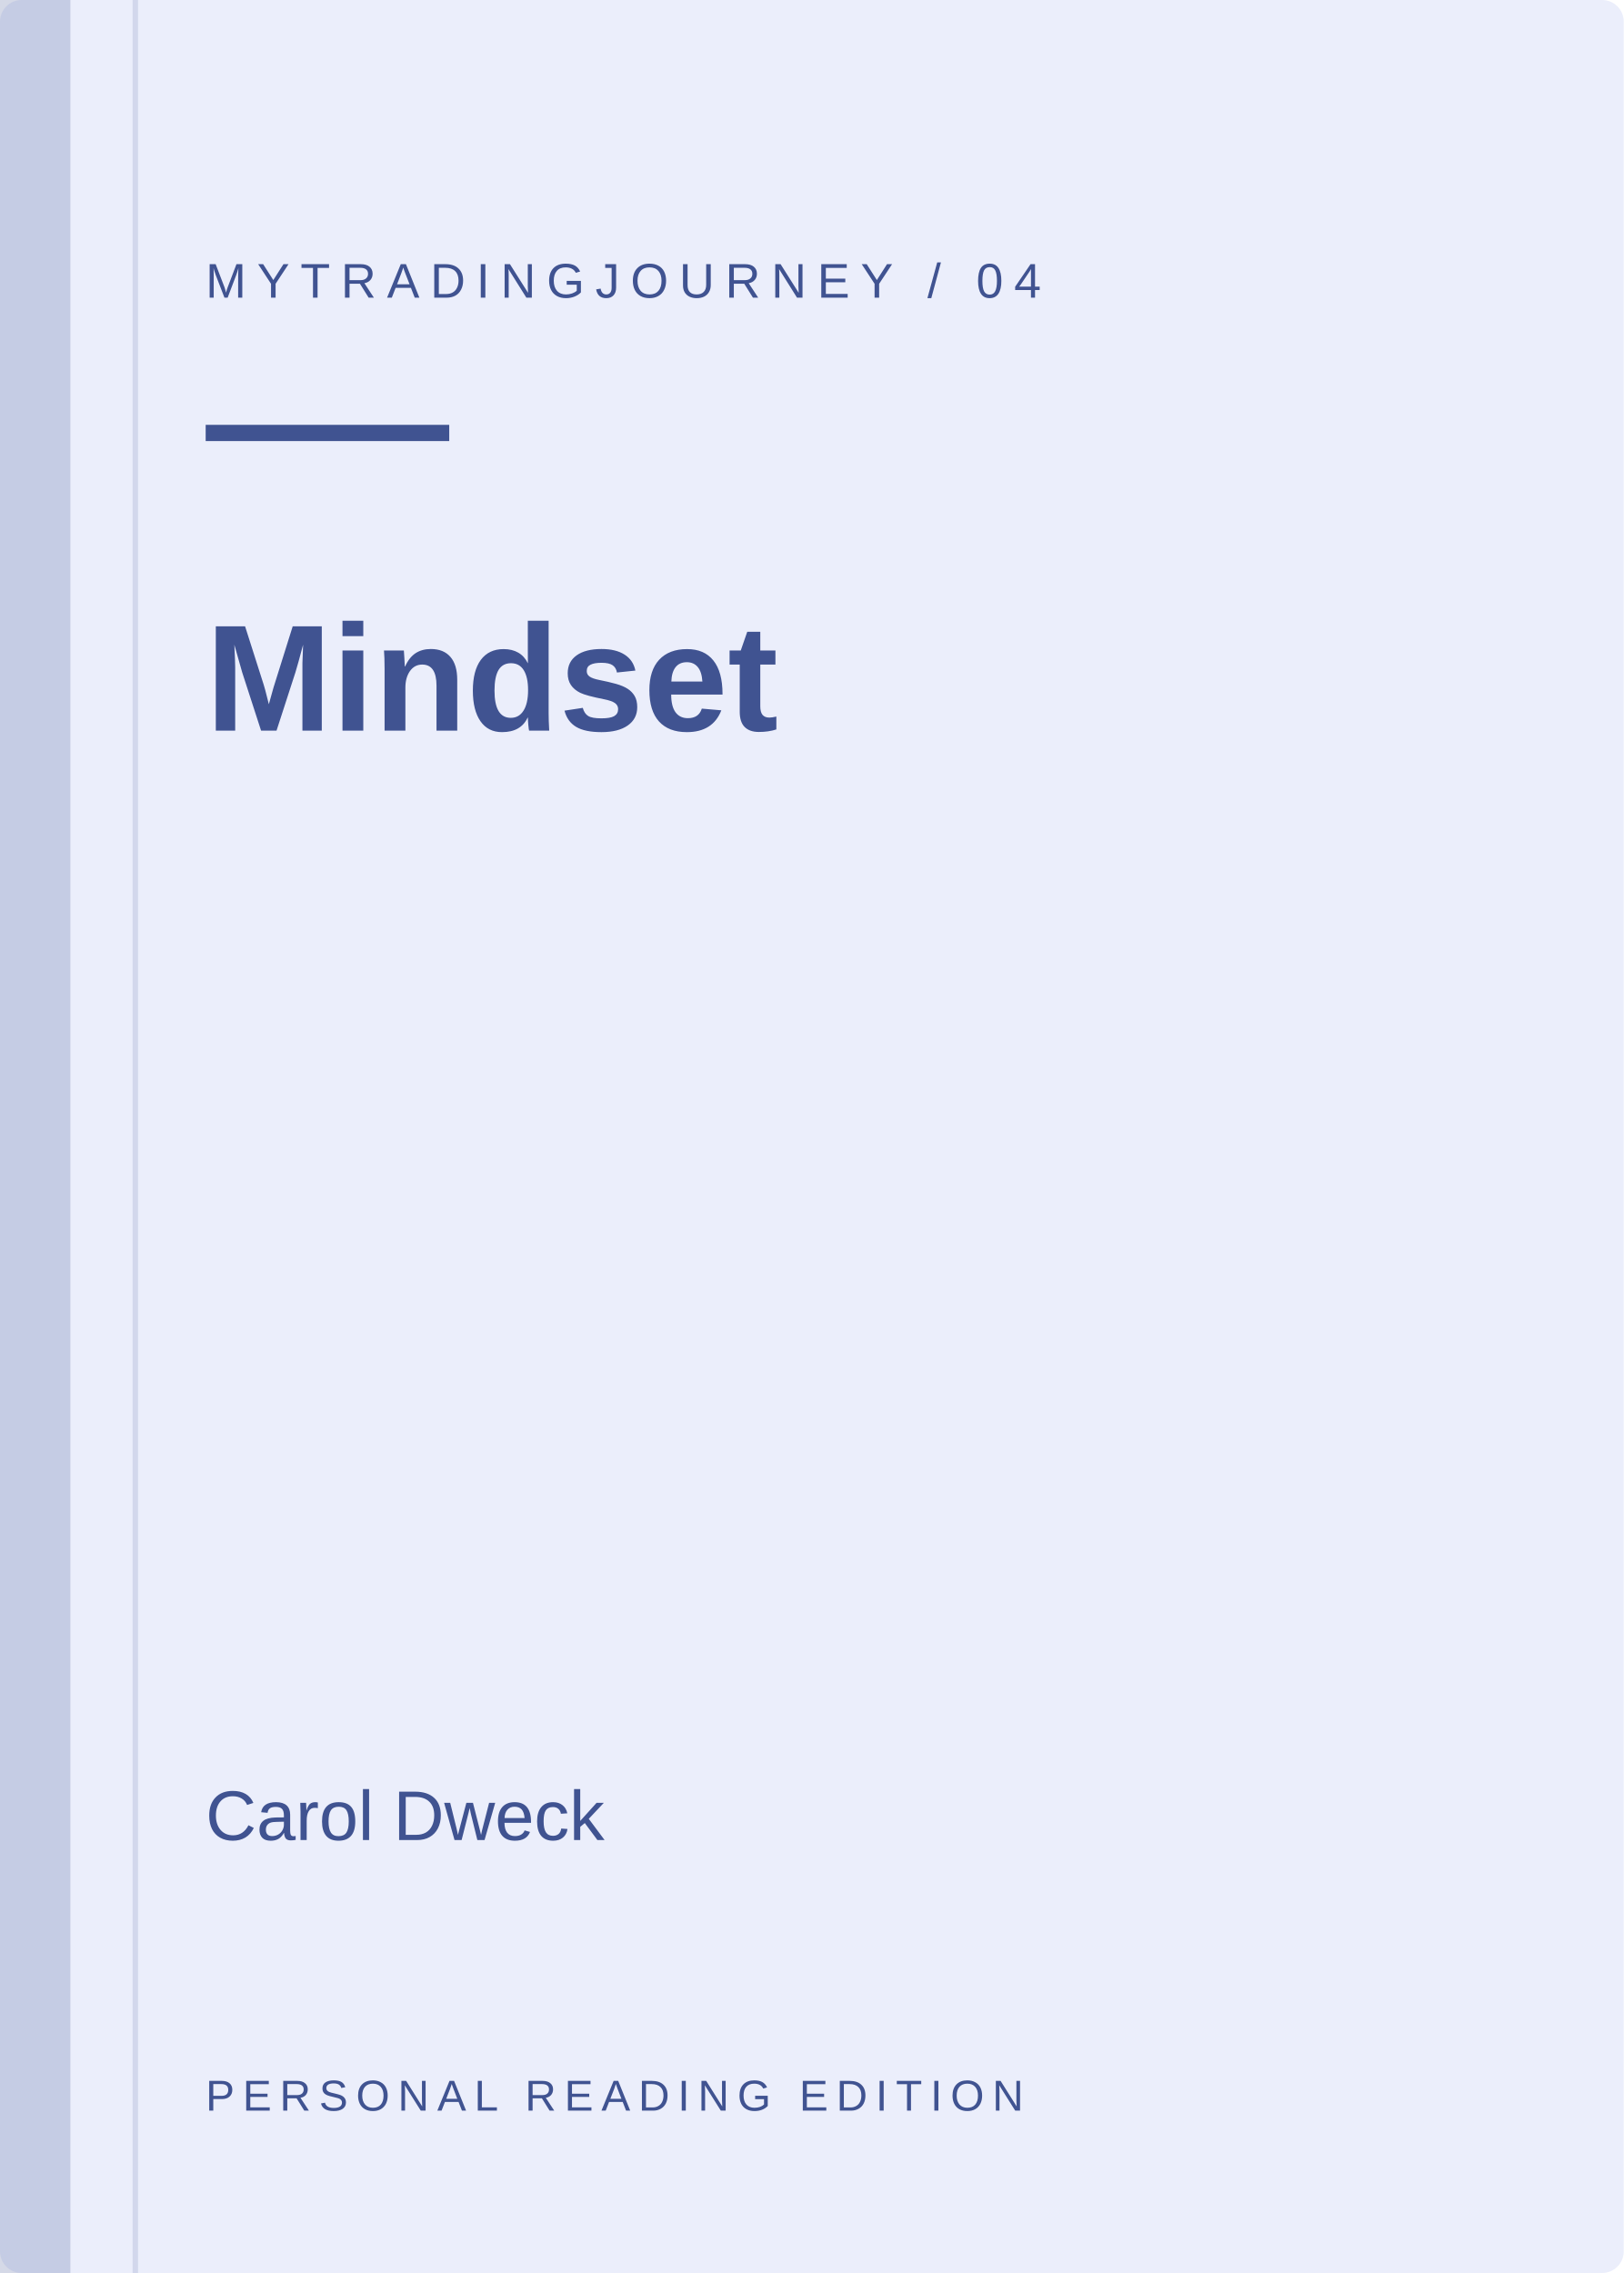
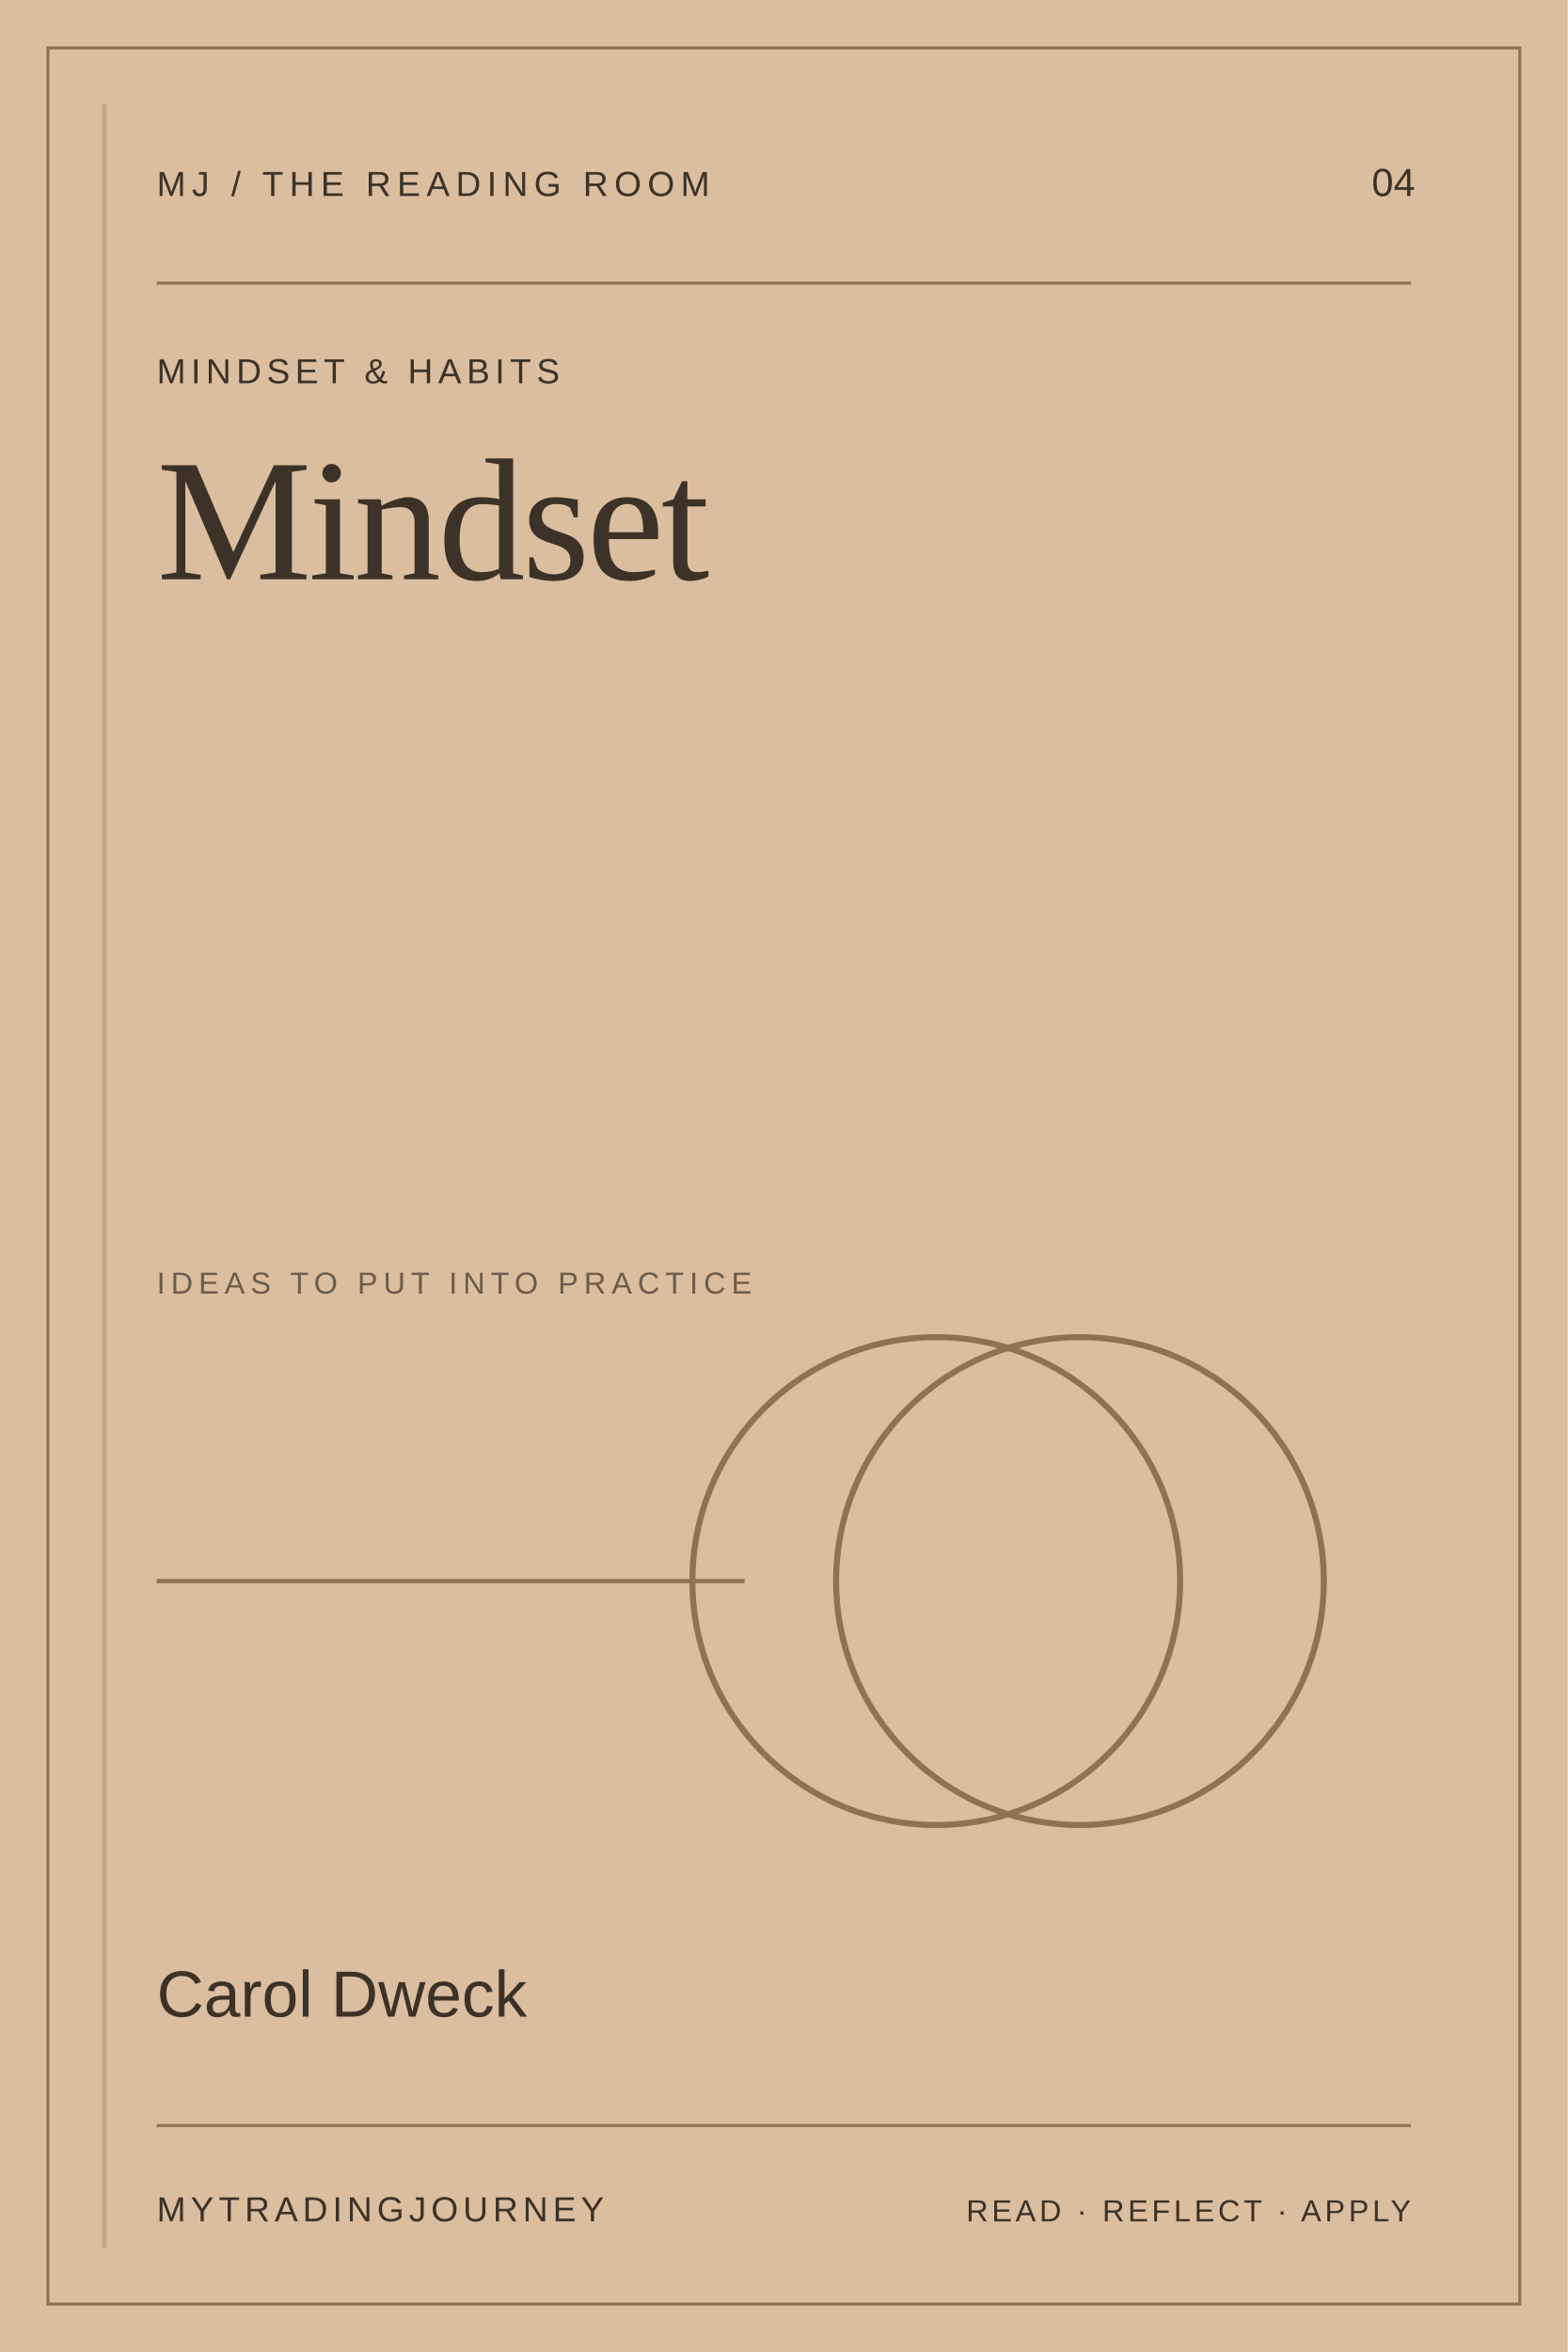
- <svg xmlns="http://www.w3.org/2000/svg" width="300" height="420" viewBox="0 0 300 420">
-   <rect width="300" height="420" rx="4" fill="#ebeefb" />
-   <rect width="13" height="420" fill="#405391" opacity=".22" />
-   <path d="M25 0v420" stroke="#405391" opacity=".15" />
-   <text x="38" y="55" font-family="Arial,sans-serif" font-size="9" letter-spacing="2" fill="#405391">MYTRADINGJOURNEY / 04</text>
-   <path d="M38 80h45" stroke="#405391" stroke-width="3" />
-   <text font-family="Arial,sans-serif" font-weight="700" font-size="28" fill="#405391">
-     <tspan x="38" y="135">Mindset</tspan>
+ <svg xmlns="http://www.w3.org/2000/svg" width="360" height="540" viewBox="0 0 360 540" role="img" aria-labelledby="title desc">
+   <rect width="360" height="540" fill="#dbbea0" />
+   <rect x="11" y="11" width="338" height="518" fill="none" stroke="#8d7353" stroke-width=".7" />
+   <path d="M24 24v492" stroke="#8d7353" stroke-opacity=".32" />
+   <text x="36" y="45" fill="#3c3227" font-family="Arial,Helvetica,sans-serif" font-size="8" letter-spacing="1.4">MJ / THE READING ROOM</text>
+   <text x="325" y="45" text-anchor="end" fill="#3c3227" font-family="Arial,Helvetica,sans-serif" font-size="9">04</text>
+   <path d="M36 65h288" stroke="#8d7353" stroke-width=".7" />
+   <text x="36" y="88" fill="#3c3227" font-family="Arial,Helvetica,sans-serif" font-size="8" letter-spacing="1.2">MINDSET &amp; HABITS</text>
+   <text fill="#3c3227" font-family="Georgia,Times New Roman,serif" font-size="40" letter-spacing="-.7">
+     <tspan x="36" y="133">Mindset</tspan>
  </text>
-   <text x="38" y="340" font-family="Arial,sans-serif" font-size="13" fill="#405391">Carol Dweck</text>
-   <text x="38" y="390" font-family="Arial,sans-serif" font-size="8" letter-spacing="1.5" fill="#405391">PERSONAL READING EDITION</text>
+   <text x="36" y="297" fill="#3c3227" opacity=".7" font-family="Arial,Helvetica,sans-serif" font-size="7" letter-spacing="1.3">IDEAS TO PUT INTO PRACTICE</text>
+   <g>
+     <circle cx="248" cy="363" r="56" fill="none" stroke="#8d7353" stroke-width="1.4" />
+     <circle cx="215" cy="363" r="56" fill="none" stroke="#8d7353" stroke-width="1.4" />
+     <path d="M36 363h135" stroke="#8d7353" />
+   </g>
+   <text x="36" y="463" fill="#3c3227" font-family="Arial,Helvetica,sans-serif" font-size="15">Carol Dweck</text>
+   <path d="M36 488h288" stroke="#8d7353" stroke-width=".7" />
+   <text x="36" y="510" fill="#3c3227" font-family="Arial,Helvetica,sans-serif" font-size="8" letter-spacing="1.1">MYTRADINGJOURNEY</text>
+   <text x="324" y="510" text-anchor="end" fill="#3c3227" font-family="Arial,Helvetica,sans-serif" font-size="7" letter-spacing=".8">READ · REFLECT · APPLY</text>
</svg>
